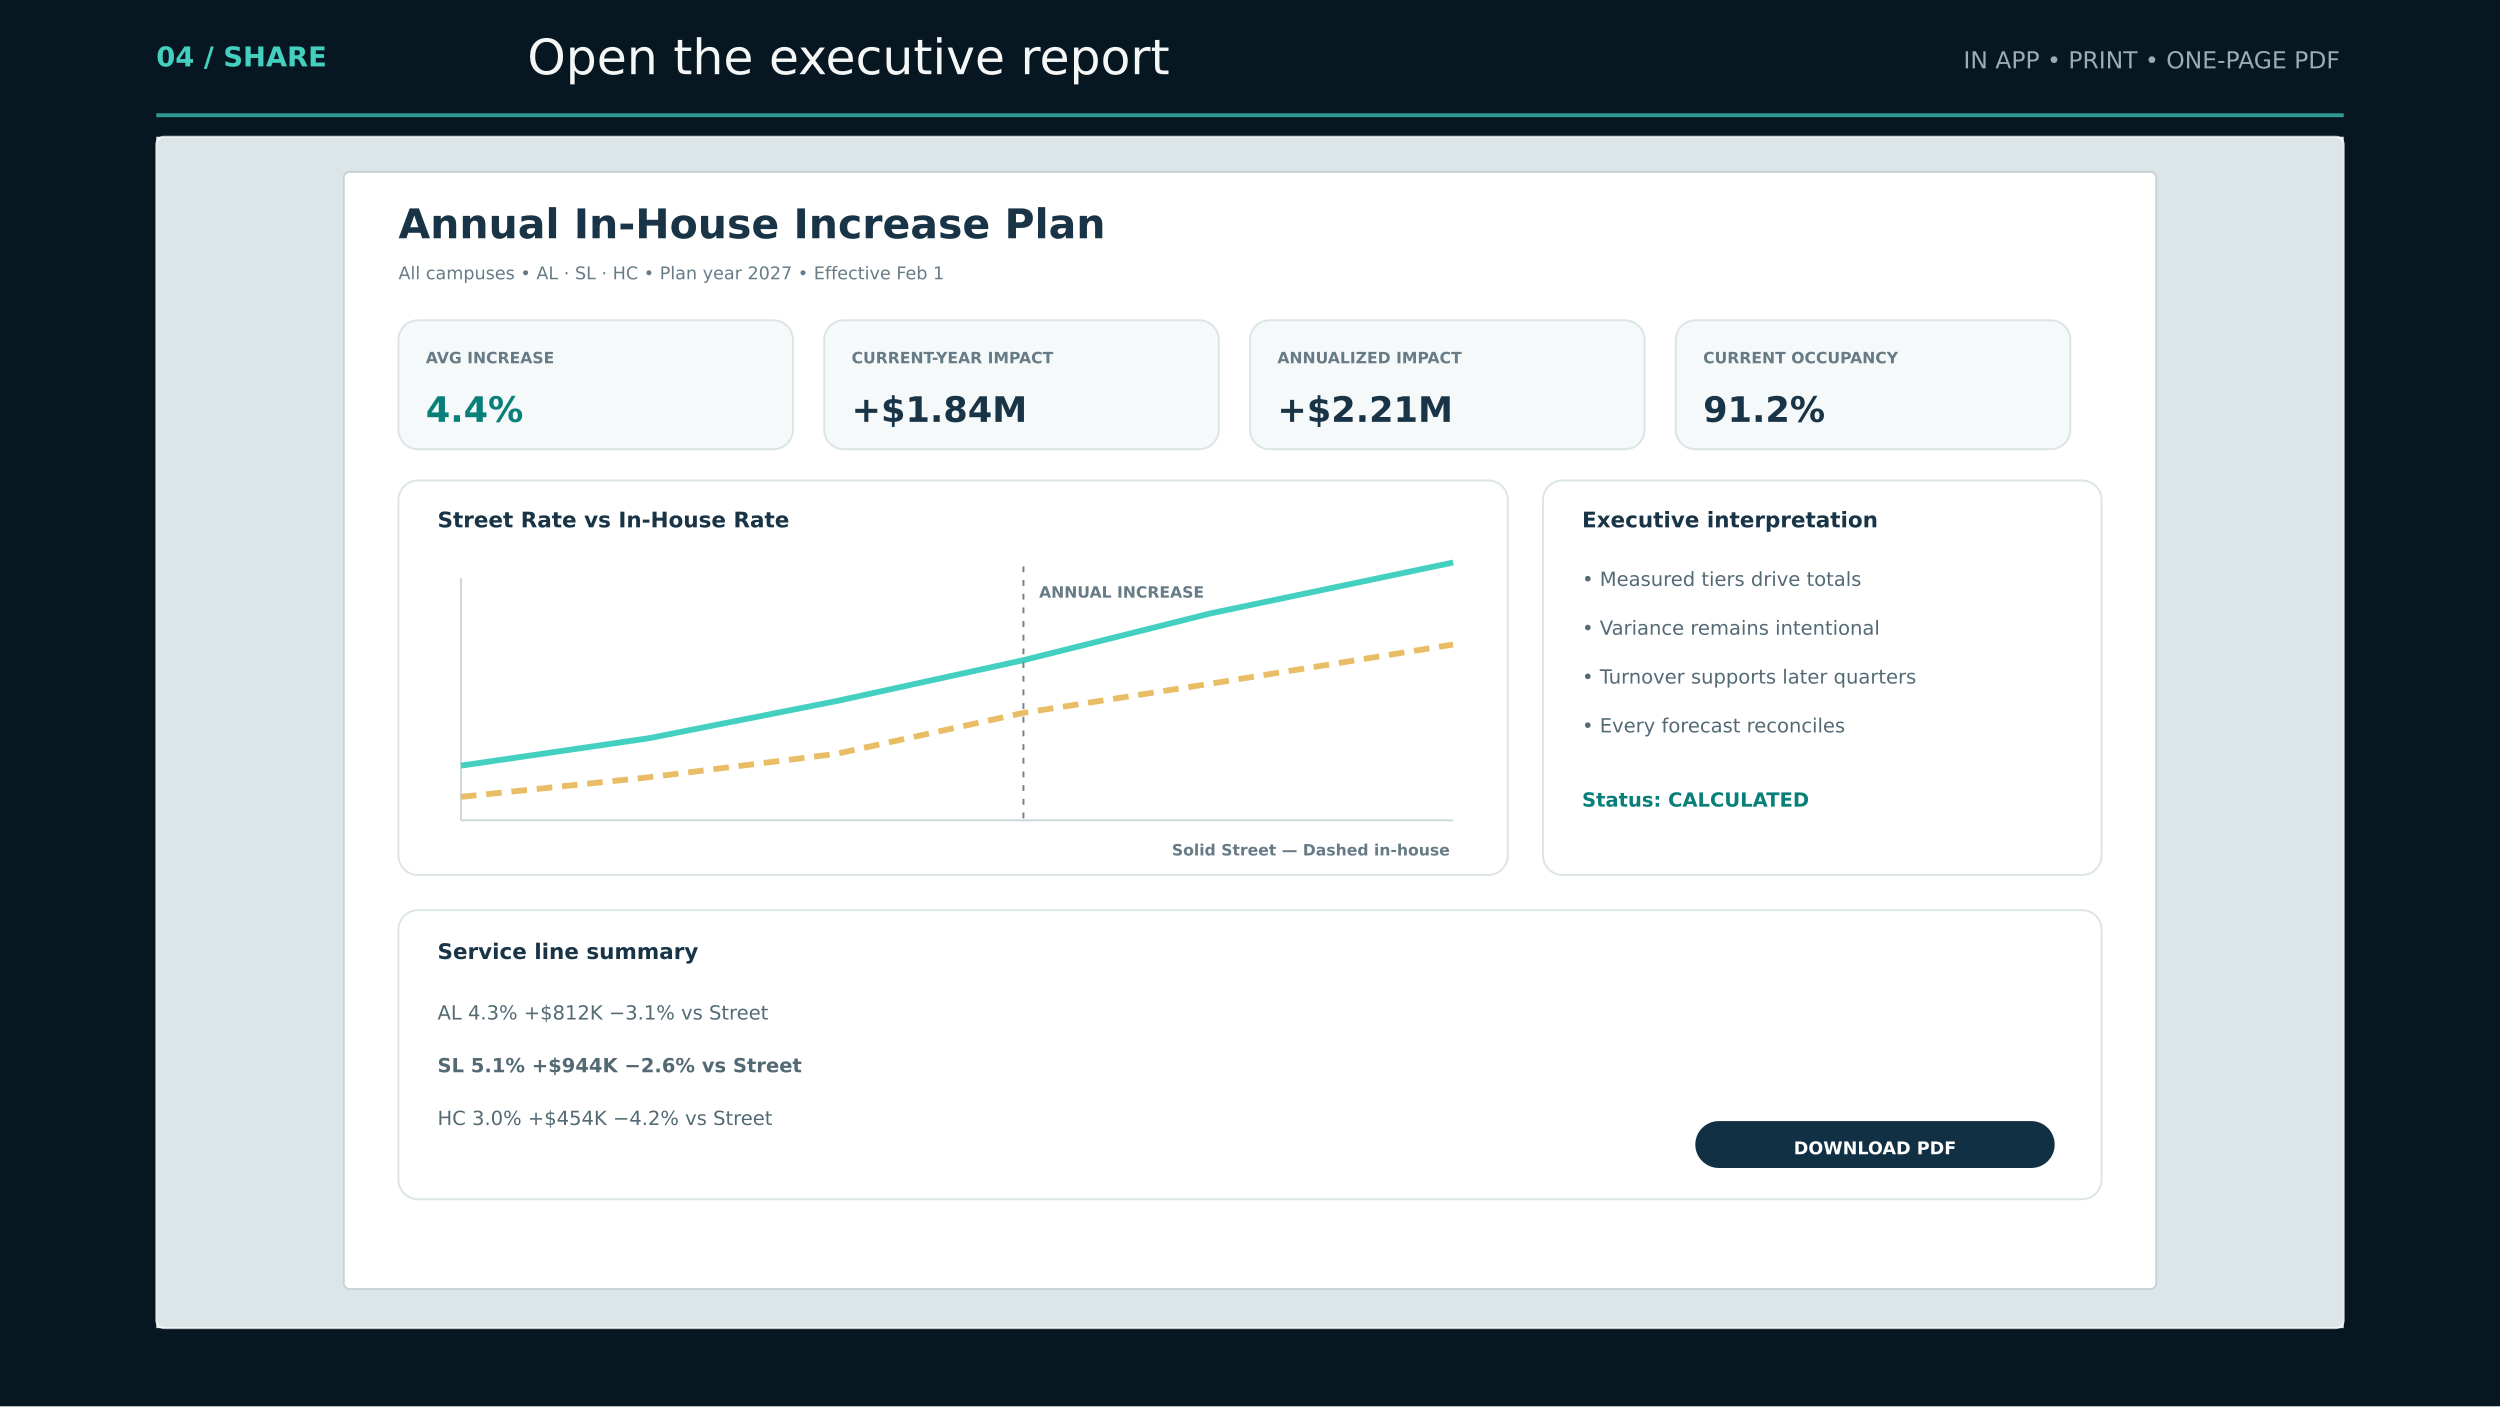
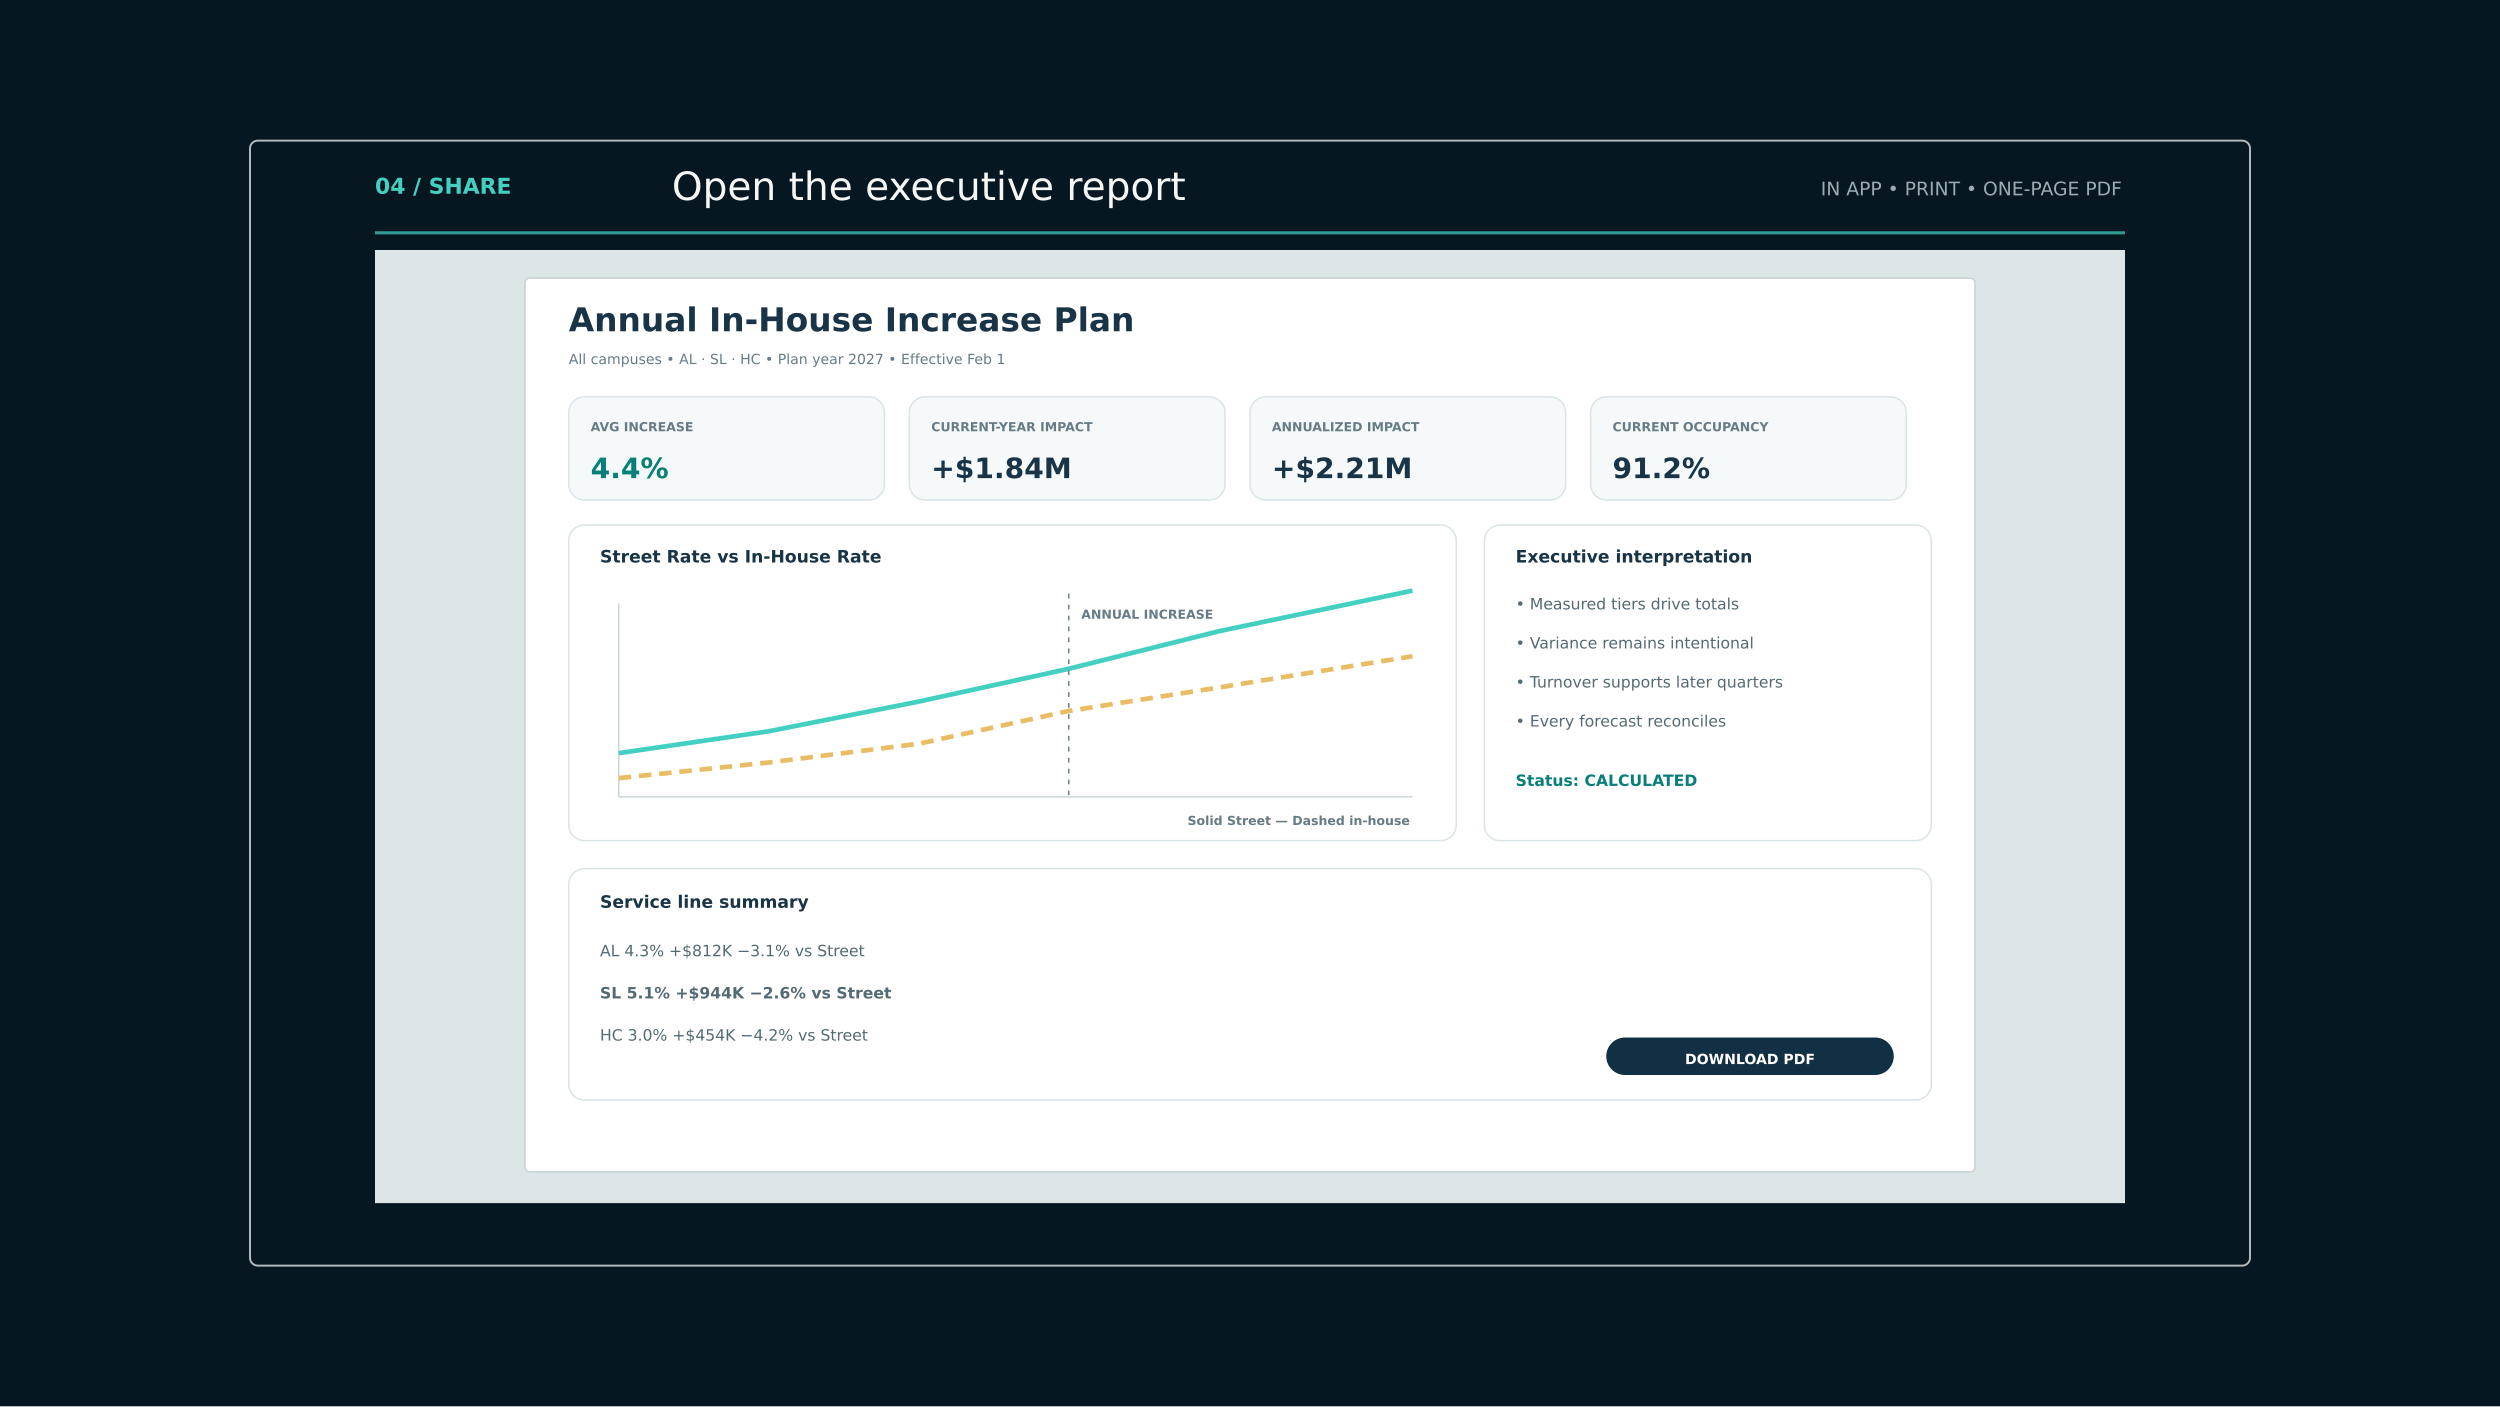
<svg xmlns="http://www.w3.org/2000/svg" width="1280" height="720" viewBox="0 0 1280 720">
  <rect width="1280" height="720" fill="#071722" />
-   <rect x="80" y="58" width="1120" height="2" fill="#43d0c0" opacity=".7" />
-   <text x="80" y="34" font-family="DejaVu Sans,Arial" font-size="14" font-weight="700" fill="#43d0c0" text-anchor="start">04  /  SHARE</text>
-   <text x="270" y="38" font-family="DejaVu Sans,Arial" font-size="25" font-weight="500" fill="#f5f7f6" text-anchor="start">Open the executive report</text>
-   <text x="1198" y="35" font-family="DejaVu Sans,Arial" font-size="12" font-weight="500" fill="#9aadb2" text-anchor="end">IN APP  •  PRINT  •  ONE-PAGE PDF</text>
-   <rect x="80" y="70" width="1120" height="610" fill="#dce5e7" />
-   <rect x="176" y="88" width="928" height="572" rx="3" fill="white" stroke="#c6d2d5" />
-   <text x="204" y="122" font-family="DejaVu Sans,Arial" font-size="21" font-weight="700" fill="#183446" text-anchor="start">Annual In-House Increase Plan</text>
-   <text x="204" y="143" font-family="DejaVu Sans,Arial" font-size="9" font-weight="400" fill="#667b85" text-anchor="start">All campuses  •  AL · SL · HC  •  Plan year 2027  •  Effective Feb 1</text>
-   <rect x="204" y="164" width="202" height="66" rx="10" fill="#f6f9f9" stroke="#dbe4e7" />
-   <text x="218" y="186" font-family="DejaVu Sans,Arial" font-size="8" font-weight="700" fill="#667b85" text-anchor="start">AVG INCREASE</text>
-   <text x="218" y="216" font-family="DejaVu Sans,Arial" font-size="18" font-weight="700" fill="#087f78" text-anchor="start">4.4%</text>
-   <rect x="422" y="164" width="202" height="66" rx="10" fill="#f6f9f9" stroke="#dbe4e7" />
-   <text x="436" y="186" font-family="DejaVu Sans,Arial" font-size="8" font-weight="700" fill="#667b85" text-anchor="start">CURRENT-YEAR IMPACT</text>
-   <text x="436" y="216" font-family="DejaVu Sans,Arial" font-size="18" font-weight="700" fill="#183446" text-anchor="start">+$1.84M</text>
-   <rect x="640" y="164" width="202" height="66" rx="10" fill="#f6f9f9" stroke="#dbe4e7" />
-   <text x="654" y="186" font-family="DejaVu Sans,Arial" font-size="8" font-weight="700" fill="#667b85" text-anchor="start">ANNUALIZED IMPACT</text>
-   <text x="654" y="216" font-family="DejaVu Sans,Arial" font-size="18" font-weight="700" fill="#183446" text-anchor="start">+$2.21M</text>
-   <rect x="858" y="164" width="202" height="66" rx="10" fill="#f6f9f9" stroke="#dbe4e7" />
-   <text x="872" y="186" font-family="DejaVu Sans,Arial" font-size="8" font-weight="700" fill="#667b85" text-anchor="start">CURRENT OCCUPANCY</text>
-   <text x="872" y="216" font-family="DejaVu Sans,Arial" font-size="18" font-weight="700" fill="#183446" text-anchor="start">91.2%</text>
-   <rect x="204" y="246" width="568" height="202" rx="10" fill="#fff" stroke="#dbe4e7" />
-   <text x="224" y="270" font-family="DejaVu Sans,Arial" font-size="11" font-weight="700" fill="#183446" text-anchor="start">Street Rate vs In-House Rate</text>
-   <line x1="236" y1="420" x2="744" y2="420" stroke="#cbd7da" />
-   <line x1="236" y1="296" x2="236" y2="420" stroke="#cbd7da" />
-   <polyline points="236,392 332,378 428,359 524,338 620,314 744,288" fill="none" stroke="#43d0c0" stroke-width="3" />
-   <polyline points="236,408 332,398 428,386 524,365 620,350 744,330" fill="none" stroke="#e9bd65" stroke-width="3" stroke-dasharray="8 5" />
-   <line x1="524" y1="290" x2="524" y2="420" stroke="#6f838b" stroke-dasharray="3 4" />
-   <text x="532" y="306" font-family="DejaVu Sans,Arial" font-size="8" font-weight="700" fill="#667b85" text-anchor="start">ANNUAL INCREASE</text>
-   <text x="600" y="438" font-family="DejaVu Sans,Arial" font-size="8" font-weight="600" fill="#667b85" text-anchor="start">Solid Street  —  Dashed in-house</text>
-   <rect x="790" y="246" width="286" height="202" rx="10" fill="#fff" stroke="#dbe4e7" />
-   <text x="810" y="270" font-family="DejaVu Sans,Arial" font-size="11" font-weight="700" fill="#183446" text-anchor="start">Executive interpretation</text>
-   <text x="810" y="300" font-family="DejaVu Sans,Arial" font-size="10" font-weight="400" fill="#536a74" text-anchor="start">• Measured tiers drive totals</text>
-   <text x="810" y="325" font-family="DejaVu Sans,Arial" font-size="10" font-weight="400" fill="#536a74" text-anchor="start">• Variance remains intentional</text>
-   <text x="810" y="350" font-family="DejaVu Sans,Arial" font-size="10" font-weight="400" fill="#536a74" text-anchor="start">• Turnover supports later quarters</text>
-   <text x="810" y="375" font-family="DejaVu Sans,Arial" font-size="10" font-weight="400" fill="#536a74" text-anchor="start">• Every forecast reconciles</text>
-   <text x="810" y="413" font-family="DejaVu Sans,Arial" font-size="10" font-weight="700" fill="#087f78" text-anchor="start">Status: CALCULATED</text>
-   <rect x="204" y="466" width="872" height="148" rx="10" fill="#fff" stroke="#dbe4e7" />
-   <text x="224" y="491" font-family="DejaVu Sans,Arial" font-size="11" font-weight="700" fill="#183446" text-anchor="start">Service line summary</text>
-   <text x="224" y="522" font-family="DejaVu Sans,Arial" font-size="10" font-weight="500" fill="#536a74" text-anchor="start">AL     4.3%     +$812K     −3.1% vs Street</text>
-   <text x="224" y="549" font-family="DejaVu Sans,Arial" font-size="10" font-weight="700" fill="#536a74" text-anchor="start">SL     5.1%     +$944K     −2.6% vs Street</text>
-   <text x="224" y="576" font-family="DejaVu Sans,Arial" font-size="10" font-weight="500" fill="#536a74" text-anchor="start">HC     3.0%     +$454K     −4.2% vs Street</text>
-   <rect x="868" y="574" width="184" height="24" rx="12" fill="#123044" />
-   <text x="960" y="591" font-family="DejaVu Sans,Arial" font-size="9" font-weight="700" fill="white" text-anchor="middle">DOWNLOAD PDF</text>
-   <rect x="80" y="70" width="1120" height="610" rx="4" fill="none" stroke="#ffffff" opacity=".7" />
+   <g transform="translate(128 72) scale(.8)">
+     <rect width="1280" height="720" fill="#071722" />
+     <rect x="80" y="58" width="1120" height="2" fill="#43d0c0" opacity=".7" />
+     <text x="80" y="34" font-family="DejaVu Sans,Arial" font-size="14" font-weight="700" fill="#43d0c0" text-anchor="start">04  /  SHARE</text>
+     <text x="270" y="38" font-family="DejaVu Sans,Arial" font-size="25" font-weight="500" fill="#f5f7f6" text-anchor="start">Open the executive report</text>
+     <text x="1198" y="35" font-family="DejaVu Sans,Arial" font-size="12" font-weight="500" fill="#9aadb2" text-anchor="end">IN APP  •  PRINT  •  ONE-PAGE PDF</text>
+     <rect x="80" y="70" width="1120" height="610" fill="#dce5e7" />
+     <rect x="176" y="88" width="928" height="572" rx="3" fill="white" stroke="#c6d2d5" />
+     <text x="204" y="122" font-family="DejaVu Sans,Arial" font-size="21" font-weight="700" fill="#183446" text-anchor="start">Annual In-House Increase Plan</text>
+     <text x="204" y="143" font-family="DejaVu Sans,Arial" font-size="9" font-weight="400" fill="#667b85" text-anchor="start">All campuses  •  AL · SL · HC  •  Plan year 2027  •  Effective Feb 1</text>
+     <rect x="204" y="164" width="202" height="66" rx="10" fill="#f6f9f9" stroke="#dbe4e7" />
+     <text x="218" y="186" font-family="DejaVu Sans,Arial" font-size="8" font-weight="700" fill="#667b85" text-anchor="start">AVG INCREASE</text>
+     <text x="218" y="216" font-family="DejaVu Sans,Arial" font-size="18" font-weight="700" fill="#087f78" text-anchor="start">4.4%</text>
+     <rect x="422" y="164" width="202" height="66" rx="10" fill="#f6f9f9" stroke="#dbe4e7" />
+     <text x="436" y="186" font-family="DejaVu Sans,Arial" font-size="8" font-weight="700" fill="#667b85" text-anchor="start">CURRENT-YEAR IMPACT</text>
+     <text x="436" y="216" font-family="DejaVu Sans,Arial" font-size="18" font-weight="700" fill="#183446" text-anchor="start">+$1.84M</text>
+     <rect x="640" y="164" width="202" height="66" rx="10" fill="#f6f9f9" stroke="#dbe4e7" />
+     <text x="654" y="186" font-family="DejaVu Sans,Arial" font-size="8" font-weight="700" fill="#667b85" text-anchor="start">ANNUALIZED IMPACT</text>
+     <text x="654" y="216" font-family="DejaVu Sans,Arial" font-size="18" font-weight="700" fill="#183446" text-anchor="start">+$2.21M</text>
+     <rect x="858" y="164" width="202" height="66" rx="10" fill="#f6f9f9" stroke="#dbe4e7" />
+     <text x="872" y="186" font-family="DejaVu Sans,Arial" font-size="8" font-weight="700" fill="#667b85" text-anchor="start">CURRENT OCCUPANCY</text>
+     <text x="872" y="216" font-family="DejaVu Sans,Arial" font-size="18" font-weight="700" fill="#183446" text-anchor="start">91.2%</text>
+     <rect x="204" y="246" width="568" height="202" rx="10" fill="#fff" stroke="#dbe4e7" />
+     <text x="224" y="270" font-family="DejaVu Sans,Arial" font-size="11" font-weight="700" fill="#183446" text-anchor="start">Street Rate vs In-House Rate</text>
+     <line x1="236" y1="420" x2="744" y2="420" stroke="#cbd7da" />
+     <line x1="236" y1="296" x2="236" y2="420" stroke="#cbd7da" />
+     <polyline points="236,392 332,378 428,359 524,338 620,314 744,288" fill="none" stroke="#43d0c0" stroke-width="3" />
+     <polyline points="236,408 332,398 428,386 524,365 620,350 744,330" fill="none" stroke="#e9bd65" stroke-width="3" stroke-dasharray="8 5" />
+     <line x1="524" y1="290" x2="524" y2="420" stroke="#6f838b" stroke-dasharray="3 4" />
+     <text x="532" y="306" font-family="DejaVu Sans,Arial" font-size="8" font-weight="700" fill="#667b85" text-anchor="start">ANNUAL INCREASE</text>
+     <text x="600" y="438" font-family="DejaVu Sans,Arial" font-size="8" font-weight="600" fill="#667b85" text-anchor="start">Solid Street  —  Dashed in-house</text>
+     <rect x="790" y="246" width="286" height="202" rx="10" fill="#fff" stroke="#dbe4e7" />
+     <text x="810" y="270" font-family="DejaVu Sans,Arial" font-size="11" font-weight="700" fill="#183446" text-anchor="start">Executive interpretation</text>
+     <text x="810" y="300" font-family="DejaVu Sans,Arial" font-size="10" font-weight="400" fill="#536a74" text-anchor="start">• Measured tiers drive totals</text>
+     <text x="810" y="325" font-family="DejaVu Sans,Arial" font-size="10" font-weight="400" fill="#536a74" text-anchor="start">• Variance remains intentional</text>
+     <text x="810" y="350" font-family="DejaVu Sans,Arial" font-size="10" font-weight="400" fill="#536a74" text-anchor="start">• Turnover supports later quarters</text>
+     <text x="810" y="375" font-family="DejaVu Sans,Arial" font-size="10" font-weight="400" fill="#536a74" text-anchor="start">• Every forecast reconciles</text>
+     <text x="810" y="413" font-family="DejaVu Sans,Arial" font-size="10" font-weight="700" fill="#087f78" text-anchor="start">Status: CALCULATED</text>
+     <rect x="204" y="466" width="872" height="148" rx="10" fill="#fff" stroke="#dbe4e7" />
+     <text x="224" y="491" font-family="DejaVu Sans,Arial" font-size="11" font-weight="700" fill="#183446" text-anchor="start">Service line summary</text>
+     <text x="224" y="522" font-family="DejaVu Sans,Arial" font-size="10" font-weight="500" fill="#536a74" text-anchor="start">AL     4.3%     +$812K     −3.1% vs Street</text>
+     <text x="224" y="549" font-family="DejaVu Sans,Arial" font-size="10" font-weight="700" fill="#536a74" text-anchor="start">SL     5.1%     +$944K     −2.6% vs Street</text>
+     <text x="224" y="576" font-family="DejaVu Sans,Arial" font-size="10" font-weight="500" fill="#536a74" text-anchor="start">HC     3.0%     +$454K     −4.2% vs Street</text>
+     <rect x="868" y="574" width="184" height="24" rx="12" fill="#123044" />
+     <text x="960" y="591" font-family="DejaVu Sans,Arial" font-size="9" font-weight="700" fill="white" text-anchor="middle">DOWNLOAD PDF</text>
+   </g>
+   <rect x="128" y="72" width="1024" height="576" rx="4" fill="none" stroke="#ffffff" opacity=".7" />
</svg>
